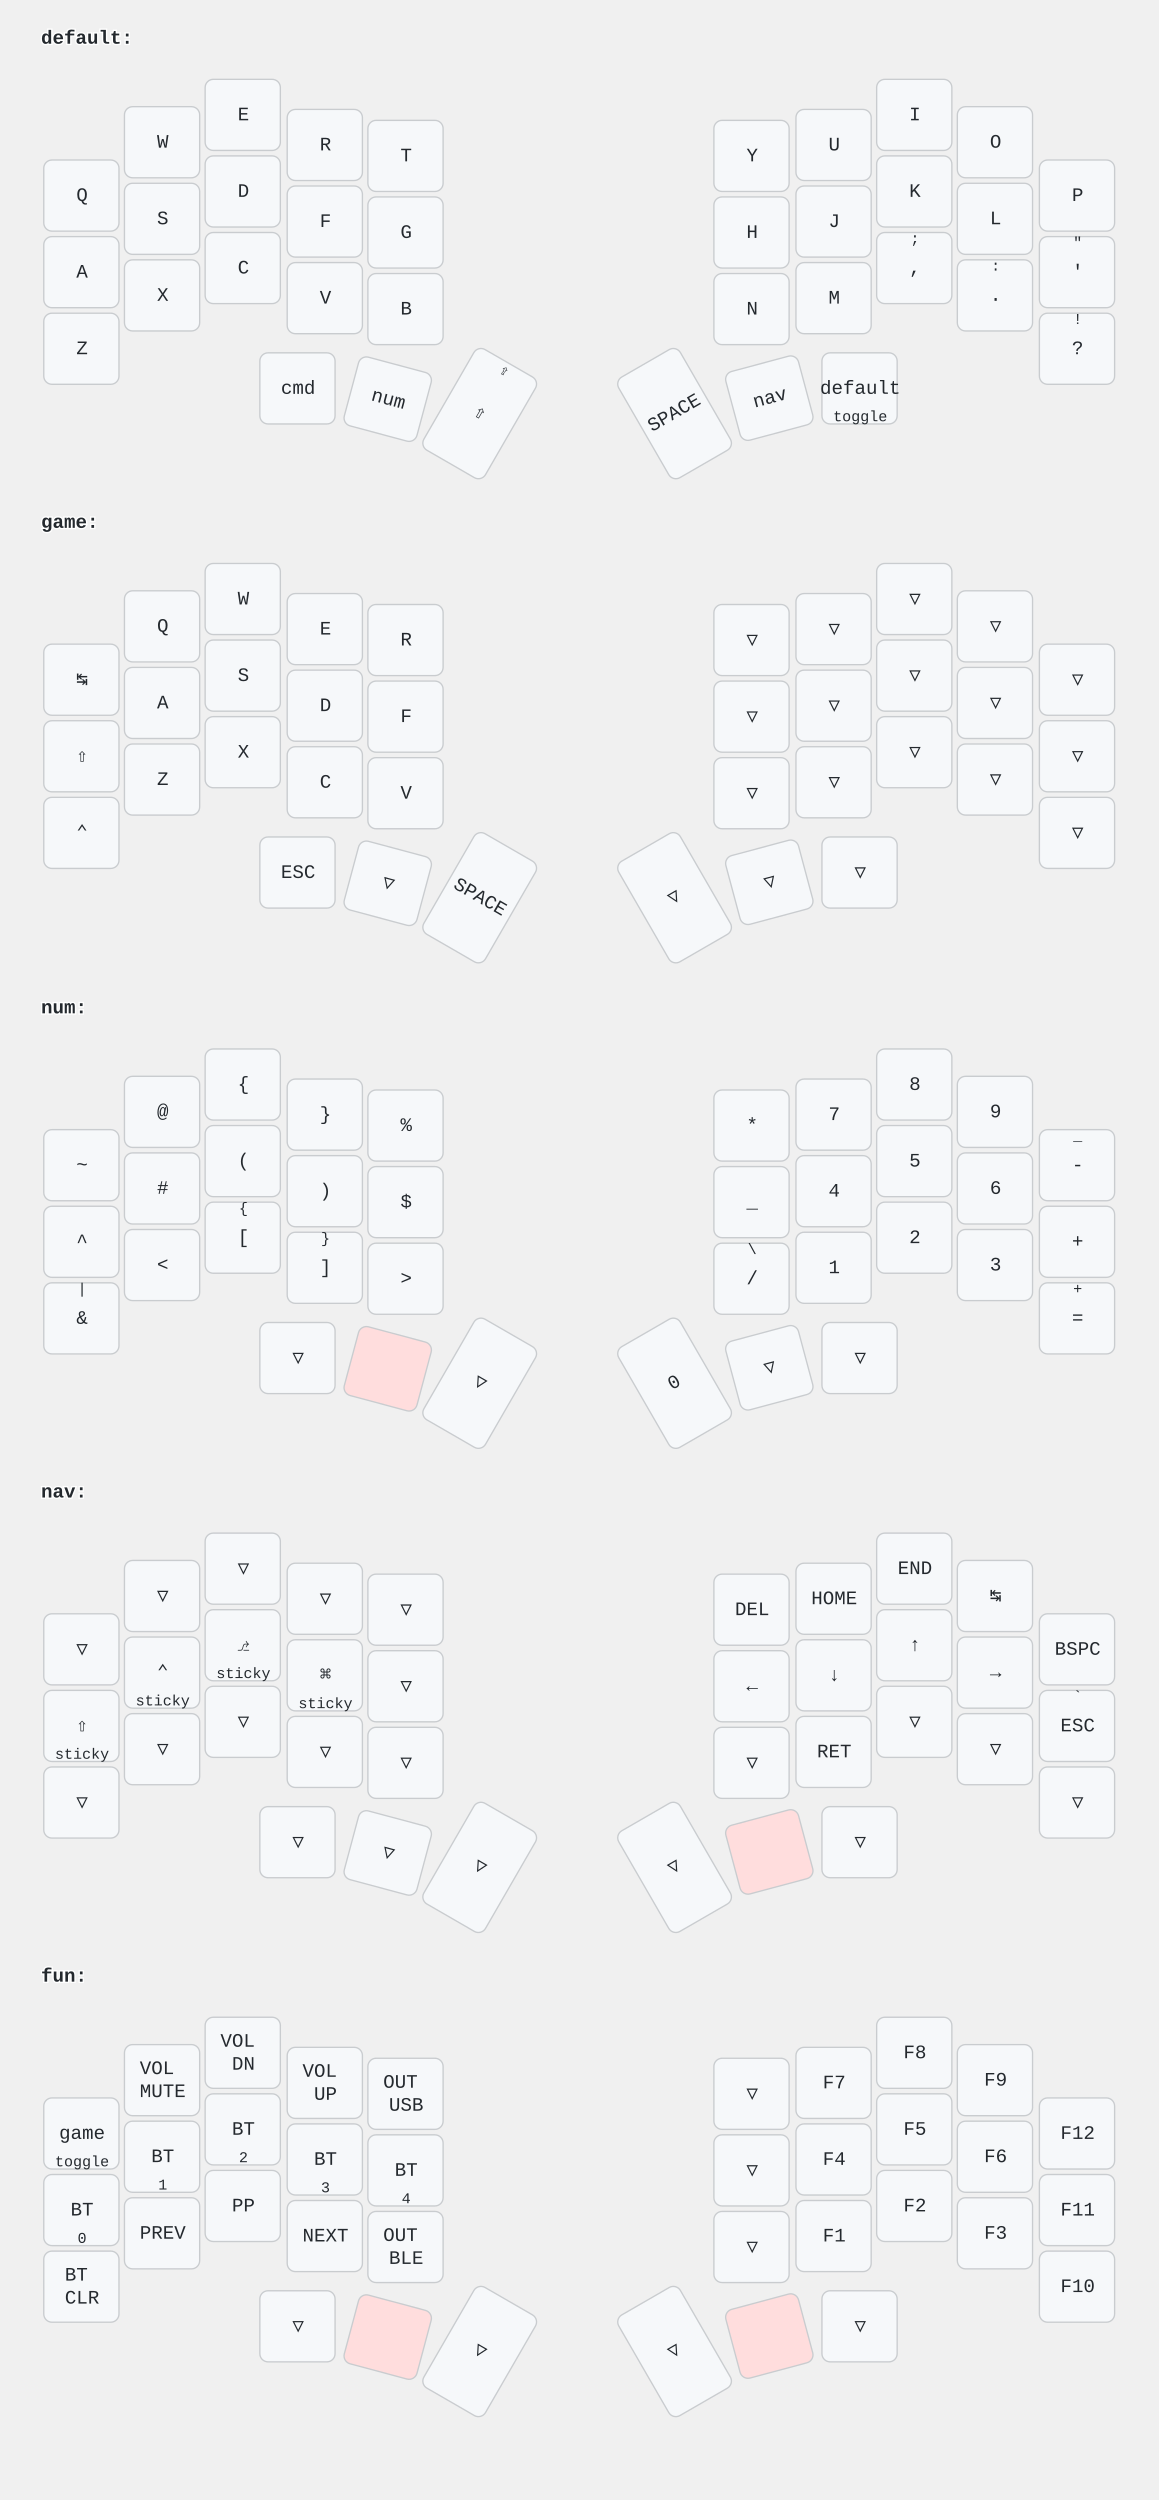
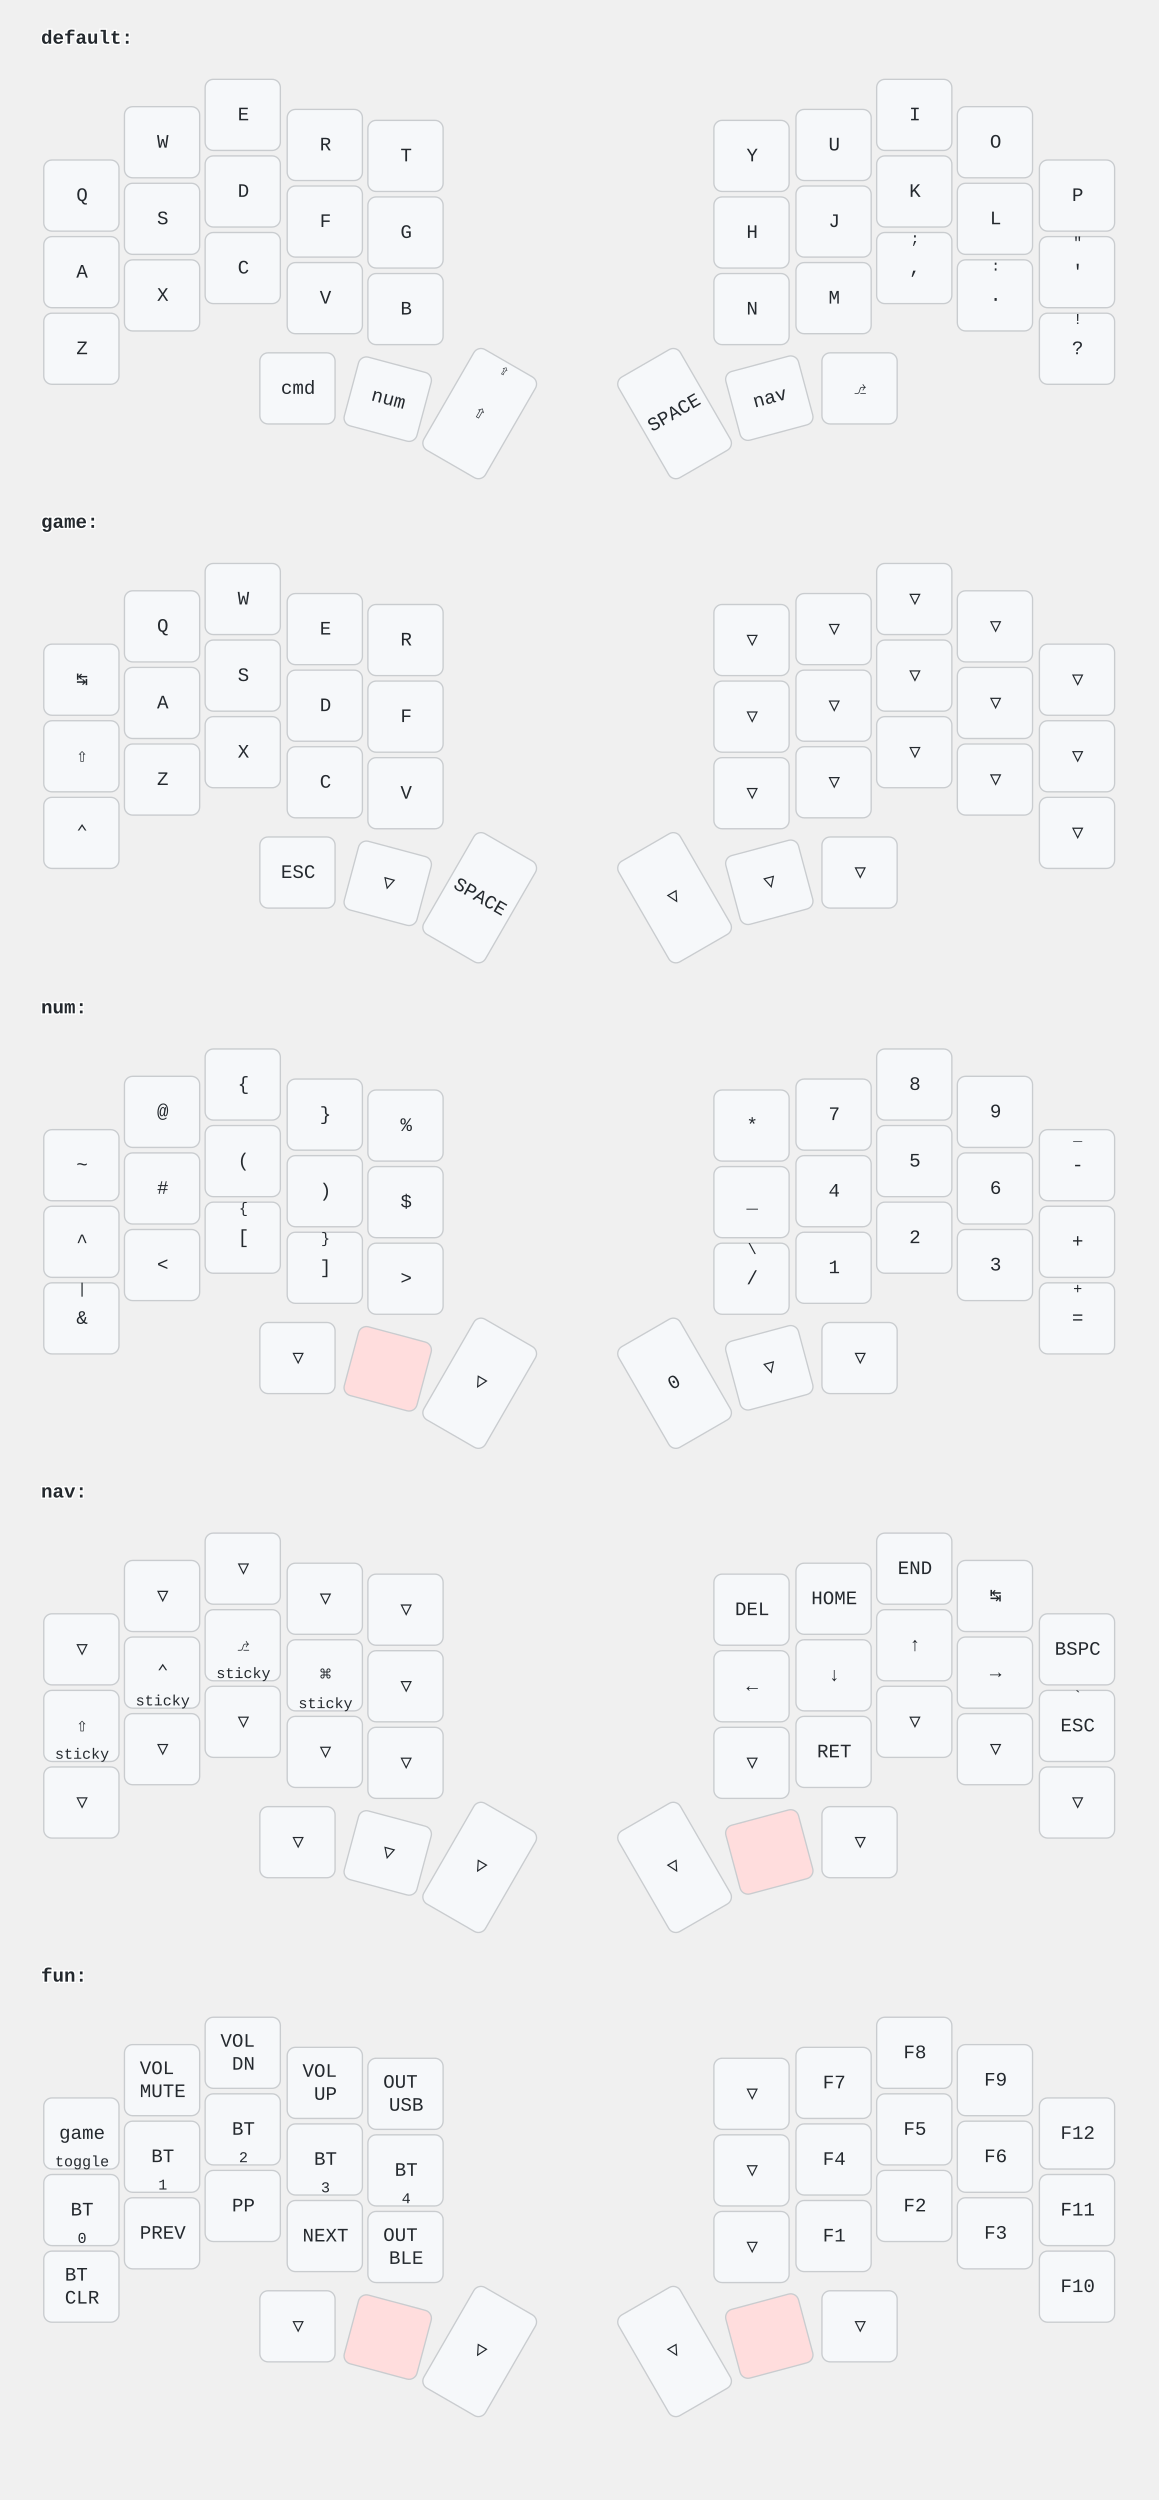
<svg xmlns="http://www.w3.org/2000/svg" width="847" height="1828" viewBox="0 0 847 1828" class="keymap">
  <style>/* font and background color specifications */
svg {
    font-family: SFMono-Regular,Consolas,Liberation Mono,Menlo,monospace;
    font-size: 14px;
    font-kerning: normal;
    text-rendering: optimizeLegibility;
    fill: #24292e;
}

/* default key styling */
rect {
    fill: #f6f8fa;
    stroke: #c9cccf;
    stroke-width: 1;
}

/* color accent for combo boxes */
rect.combo {
    fill: #cdf;
}

/* color accent for held keys */
rect.held, rect.combo.held {
    fill: #fdd;
}

/* color accent for ghost (optional) keys */
rect.ghost, rect.combo.ghost {
    fill: #ddd;
}

text {
    text-anchor: middle;
    dominant-baseline: middle;
}

/* styling for layer labels */
text.label {
    font-weight: bold;
    text-anchor: start;
    stroke: white;
    stroke-width: 2;
    paint-order: stroke;
}

/* styling for combo tap, and key hold/shifted label text */
text.combo, text.hold, text.shifted {
    font-size: 11px;
}

text.hold {
    text-anchor: middle;
    dominant-baseline: auto;
}

text.shifted {
    text-anchor: middle;
    dominant-baseline: hanging;
}

/* styling for hold/shifted label text in combo box */
text.combo.hold, text.combo.shifted {
    font-size: 8px;
}

/* styling for combo dendrons */
path {
    stroke-width: 1;
    stroke: gray;
    fill: none;
}
</style>
  <g transform="translate(30, 0)" class="layer-default">
    <text x="0" y="28" class="label" id="default">default:</text>
    <g transform="translate(0, 56)">
      <g transform="translate(30, 87)" class="key keypos-0">
        <rect rx="6" ry="6" x="-28" y="-26" width="55" height="52" class="key" />
        <text x="0" y="0" class="key tap">Q</text>
      </g>
      <g transform="translate(89, 48)" class="key keypos-1">
        <rect rx="6" ry="6" x="-28" y="-26" width="55" height="52" class="key" />
        <text x="0" y="0" class="key tap">W</text>
      </g>
      <g transform="translate(148, 28)" class="key keypos-2">
        <rect rx="6" ry="6" x="-28" y="-26" width="55" height="52" class="key" />
        <text x="0" y="0" class="key tap">E</text>
      </g>
      <g transform="translate(208, 50)" class="key keypos-3">
        <rect rx="6" ry="6" x="-28" y="-26" width="55" height="52" class="key" />
        <text x="0" y="0" class="key tap">R</text>
      </g>
      <g transform="translate(267, 58)" class="key keypos-4">
        <rect rx="6" ry="6" x="-28" y="-26" width="55" height="52" class="key" />
        <text x="0" y="0" class="key tap">T</text>
      </g>
      <g transform="translate(520, 58)" class="key keypos-5">
        <rect rx="6" ry="6" x="-28" y="-26" width="55" height="52" class="key" />
        <text x="0" y="0" class="key tap">Y</text>
      </g>
      <g transform="translate(580, 50)" class="key keypos-6">
        <rect rx="6" ry="6" x="-28" y="-26" width="55" height="52" class="key" />
        <text x="0" y="0" class="key tap">U</text>
      </g>
      <g transform="translate(639, 28)" class="key keypos-7">
        <rect rx="6" ry="6" x="-28" y="-26" width="55" height="52" class="key" />
        <text x="0" y="0" class="key tap">I</text>
      </g>
      <g transform="translate(698, 48)" class="key keypos-8">
        <rect rx="6" ry="6" x="-28" y="-26" width="55" height="52" class="key" />
        <text x="0" y="0" class="key tap">O</text>
      </g>
      <g transform="translate(758, 87)" class="key keypos-9">
        <rect rx="6" ry="6" x="-28" y="-26" width="55" height="52" class="key" />
        <text x="0" y="0" class="key tap">P</text>
      </g>
      <g transform="translate(30, 143)" class="key keypos-10">
        <rect rx="6" ry="6" x="-28" y="-26" width="55" height="52" class="key" />
        <text x="0" y="0" class="key tap">A</text>
      </g>
      <g transform="translate(89, 104)" class="key keypos-11">
        <rect rx="6" ry="6" x="-28" y="-26" width="55" height="52" class="key" />
        <text x="0" y="0" class="key tap">S</text>
      </g>
      <g transform="translate(148, 84)" class="key keypos-12">
        <rect rx="6" ry="6" x="-28" y="-26" width="55" height="52" class="key" />
        <text x="0" y="0" class="key tap">D</text>
      </g>
      <g transform="translate(208, 106)" class="key keypos-13">
        <rect rx="6" ry="6" x="-28" y="-26" width="55" height="52" class="key" />
        <text x="0" y="0" class="key tap">F</text>
      </g>
      <g transform="translate(267, 114)" class="key keypos-14">
        <rect rx="6" ry="6" x="-28" y="-26" width="55" height="52" class="key" />
        <text x="0" y="0" class="key tap">G</text>
      </g>
      <g transform="translate(520, 114)" class="key keypos-15">
        <rect rx="6" ry="6" x="-28" y="-26" width="55" height="52" class="key" />
        <text x="0" y="0" class="key tap">H</text>
      </g>
      <g transform="translate(580, 106)" class="key keypos-16">
        <rect rx="6" ry="6" x="-28" y="-26" width="55" height="52" class="key" />
        <text x="0" y="0" class="key tap">J</text>
      </g>
      <g transform="translate(639, 84)" class="key keypos-17">
        <rect rx="6" ry="6" x="-28" y="-26" width="55" height="52" class="key" />
        <text x="0" y="0" class="key tap">K</text>
      </g>
      <g transform="translate(698, 104)" class="key keypos-18">
        <rect rx="6" ry="6" x="-28" y="-26" width="55" height="52" class="key" />
        <text x="0" y="0" class="key tap">L</text>
      </g>
      <g transform="translate(758, 143)" class="key keypos-19">
        <rect rx="6" ry="6" x="-28" y="-26" width="55" height="52" class="key" />
        <text x="0" y="0" class="key tap">'</text>
        <text x="0" y="-24" class="key shifted">"</text>
      </g>
      <g transform="translate(30, 199)" class="key keypos-20">
        <rect rx="6" ry="6" x="-28" y="-26" width="55" height="52" class="key" />
        <text x="0" y="0" class="key tap">Z</text>
      </g>
      <g transform="translate(89, 160)" class="key keypos-21">
        <rect rx="6" ry="6" x="-28" y="-26" width="55" height="52" class="key" />
        <text x="0" y="0" class="key tap">X</text>
      </g>
      <g transform="translate(148, 140)" class="key keypos-22">
        <rect rx="6" ry="6" x="-28" y="-26" width="55" height="52" class="key" />
        <text x="0" y="0" class="key tap">C</text>
      </g>
      <g transform="translate(208, 162)" class="key keypos-23">
        <rect rx="6" ry="6" x="-28" y="-26" width="55" height="52" class="key" />
        <text x="0" y="0" class="key tap">V</text>
      </g>
      <g transform="translate(267, 170)" class="key keypos-24">
        <rect rx="6" ry="6" x="-28" y="-26" width="55" height="52" class="key" />
        <text x="0" y="0" class="key tap">B</text>
      </g>
      <g transform="translate(520, 170)" class="key keypos-25">
        <rect rx="6" ry="6" x="-28" y="-26" width="55" height="52" class="key" />
        <text x="0" y="0" class="key tap">N</text>
      </g>
      <g transform="translate(580, 162)" class="key keypos-26">
        <rect rx="6" ry="6" x="-28" y="-26" width="55" height="52" class="key" />
        <text x="0" y="0" class="key tap">M</text>
      </g>
      <g transform="translate(639, 140)" class="key keypos-27">
        <rect rx="6" ry="6" x="-28" y="-26" width="55" height="52" class="key" />
        <text x="0" y="0" class="key tap">,</text>
        <text x="0" y="-24" class="key shifted">;</text>
      </g>
      <g transform="translate(698, 160)" class="key keypos-28">
        <rect rx="6" ry="6" x="-28" y="-26" width="55" height="52" class="key" />
        <text x="0" y="0" class="key tap">.</text>
        <text x="0" y="-24" class="key shifted">:</text>
      </g>
      <g transform="translate(758, 199)" class="key keypos-29">
        <rect rx="6" ry="6" x="-28" y="-26" width="55" height="52" class="key" />
        <text x="0" y="0" class="key tap">?</text>
        <text x="0" y="-24" class="key shifted">!</text>
      </g>
      <g transform="translate(188, 228)" class="key keypos-30">
        <rect rx="6" ry="6" x="-28" y="-26" width="55" height="52" class="key" />
        <text x="0" y="0" class="key tap">cmd</text>
      </g>
      <g transform="translate(254, 236) rotate(15.0)" class="key keypos-31">
        <rect rx="6" ry="6" x="-28" y="-26" width="55" height="52" class="key" />
        <a href="#num">
          <text x="0" y="0" class="key tap layer-activator">num</text>
        </a>
      </g>
      <g transform="translate(321, 246) rotate(30.0)" class="key keypos-32">
        <rect rx="6" ry="6" x="-26" y="-42" width="52" height="85" class="key" />
        <text x="0" y="0" class="key tap">⇧</text>
        <text x="0" y="-40" class="key shifted">⇪</text>
      </g>
      <g transform="translate(463, 246) rotate(-30.0)" class="key keypos-33">
        <rect rx="6" ry="6" x="-26" y="-42" width="52" height="85" class="key" />
        <text x="0" y="0" class="key tap">SPACE</text>
      </g>
      <g transform="translate(533, 235) rotate(-15.0)" class="key keypos-34">
        <rect rx="6" ry="6" x="-28" y="-26" width="55" height="52" class="key" />
        <a href="#nav">
          <text x="0" y="0" class="key tap layer-activator">nav</text>
        </a>
      </g>
      <g transform="translate(599, 228)" class="key keypos-35">
        <rect rx="6" ry="6" x="-28" y="-26" width="55" height="52" class="key" />
-         <a href="#default">
-           <text x="0" y="0" class="key tap layer-activator">default</text>
-         </a>
-         <text x="0" y="24" class="key hold">toggle</text>
+         <text x="0" y="0" class="key tap">⎇</text>
      </g>
    </g>
  </g>
  <g transform="translate(30, 354)" class="layer-game">
    <text x="0" y="28" class="label" id="game">game:</text>
    <g transform="translate(0, 56)">
      <g transform="translate(30, 87)" class="key keypos-0">
        <rect rx="6" ry="6" x="-28" y="-26" width="55" height="52" class="key" />
        <text x="0" y="0" class="key tap">↹</text>
      </g>
      <g transform="translate(89, 48)" class="key keypos-1">
        <rect rx="6" ry="6" x="-28" y="-26" width="55" height="52" class="key" />
        <text x="0" y="0" class="key tap">Q</text>
      </g>
      <g transform="translate(148, 28)" class="key keypos-2">
        <rect rx="6" ry="6" x="-28" y="-26" width="55" height="52" class="key" />
        <text x="0" y="0" class="key tap">W</text>
      </g>
      <g transform="translate(208, 50)" class="key keypos-3">
        <rect rx="6" ry="6" x="-28" y="-26" width="55" height="52" class="key" />
        <text x="0" y="0" class="key tap">E</text>
      </g>
      <g transform="translate(267, 58)" class="key keypos-4">
        <rect rx="6" ry="6" x="-28" y="-26" width="55" height="52" class="key" />
        <text x="0" y="0" class="key tap">R</text>
      </g>
      <g transform="translate(520, 58)" class="key trans keypos-5">
        <rect rx="6" ry="6" x="-28" y="-26" width="55" height="52" class="key trans" />
        <text x="0" y="0" class="key trans tap">▽</text>
      </g>
      <g transform="translate(580, 50)" class="key trans keypos-6">
        <rect rx="6" ry="6" x="-28" y="-26" width="55" height="52" class="key trans" />
        <text x="0" y="0" class="key trans tap">▽</text>
      </g>
      <g transform="translate(639, 28)" class="key trans keypos-7">
        <rect rx="6" ry="6" x="-28" y="-26" width="55" height="52" class="key trans" />
        <text x="0" y="0" class="key trans tap">▽</text>
      </g>
      <g transform="translate(698, 48)" class="key trans keypos-8">
        <rect rx="6" ry="6" x="-28" y="-26" width="55" height="52" class="key trans" />
        <text x="0" y="0" class="key trans tap">▽</text>
      </g>
      <g transform="translate(758, 87)" class="key trans keypos-9">
        <rect rx="6" ry="6" x="-28" y="-26" width="55" height="52" class="key trans" />
        <text x="0" y="0" class="key trans tap">▽</text>
      </g>
      <g transform="translate(30, 143)" class="key keypos-10">
        <rect rx="6" ry="6" x="-28" y="-26" width="55" height="52" class="key" />
        <text x="0" y="0" class="key tap">⇧</text>
      </g>
      <g transform="translate(89, 104)" class="key keypos-11">
        <rect rx="6" ry="6" x="-28" y="-26" width="55" height="52" class="key" />
        <text x="0" y="0" class="key tap">A</text>
      </g>
      <g transform="translate(148, 84)" class="key keypos-12">
        <rect rx="6" ry="6" x="-28" y="-26" width="55" height="52" class="key" />
        <text x="0" y="0" class="key tap">S</text>
      </g>
      <g transform="translate(208, 106)" class="key keypos-13">
        <rect rx="6" ry="6" x="-28" y="-26" width="55" height="52" class="key" />
        <text x="0" y="0" class="key tap">D</text>
      </g>
      <g transform="translate(267, 114)" class="key keypos-14">
        <rect rx="6" ry="6" x="-28" y="-26" width="55" height="52" class="key" />
        <text x="0" y="0" class="key tap">F</text>
      </g>
      <g transform="translate(520, 114)" class="key trans keypos-15">
        <rect rx="6" ry="6" x="-28" y="-26" width="55" height="52" class="key trans" />
        <text x="0" y="0" class="key trans tap">▽</text>
      </g>
      <g transform="translate(580, 106)" class="key trans keypos-16">
        <rect rx="6" ry="6" x="-28" y="-26" width="55" height="52" class="key trans" />
        <text x="0" y="0" class="key trans tap">▽</text>
      </g>
      <g transform="translate(639, 84)" class="key trans keypos-17">
        <rect rx="6" ry="6" x="-28" y="-26" width="55" height="52" class="key trans" />
        <text x="0" y="0" class="key trans tap">▽</text>
      </g>
      <g transform="translate(698, 104)" class="key trans keypos-18">
        <rect rx="6" ry="6" x="-28" y="-26" width="55" height="52" class="key trans" />
        <text x="0" y="0" class="key trans tap">▽</text>
      </g>
      <g transform="translate(758, 143)" class="key trans keypos-19">
        <rect rx="6" ry="6" x="-28" y="-26" width="55" height="52" class="key trans" />
        <text x="0" y="0" class="key trans tap">▽</text>
      </g>
      <g transform="translate(30, 199)" class="key keypos-20">
        <rect rx="6" ry="6" x="-28" y="-26" width="55" height="52" class="key" />
        <text x="0" y="0" class="key tap">⌃</text>
      </g>
      <g transform="translate(89, 160)" class="key keypos-21">
        <rect rx="6" ry="6" x="-28" y="-26" width="55" height="52" class="key" />
        <text x="0" y="0" class="key tap">Z</text>
      </g>
      <g transform="translate(148, 140)" class="key keypos-22">
        <rect rx="6" ry="6" x="-28" y="-26" width="55" height="52" class="key" />
        <text x="0" y="0" class="key tap">X</text>
      </g>
      <g transform="translate(208, 162)" class="key keypos-23">
        <rect rx="6" ry="6" x="-28" y="-26" width="55" height="52" class="key" />
        <text x="0" y="0" class="key tap">C</text>
      </g>
      <g transform="translate(267, 170)" class="key keypos-24">
        <rect rx="6" ry="6" x="-28" y="-26" width="55" height="52" class="key" />
        <text x="0" y="0" class="key tap">V</text>
      </g>
      <g transform="translate(520, 170)" class="key trans keypos-25">
        <rect rx="6" ry="6" x="-28" y="-26" width="55" height="52" class="key trans" />
        <text x="0" y="0" class="key trans tap">▽</text>
      </g>
      <g transform="translate(580, 162)" class="key trans keypos-26">
        <rect rx="6" ry="6" x="-28" y="-26" width="55" height="52" class="key trans" />
        <text x="0" y="0" class="key trans tap">▽</text>
      </g>
      <g transform="translate(639, 140)" class="key trans keypos-27">
        <rect rx="6" ry="6" x="-28" y="-26" width="55" height="52" class="key trans" />
        <text x="0" y="0" class="key trans tap">▽</text>
      </g>
      <g transform="translate(698, 160)" class="key trans keypos-28">
        <rect rx="6" ry="6" x="-28" y="-26" width="55" height="52" class="key trans" />
        <text x="0" y="0" class="key trans tap">▽</text>
      </g>
      <g transform="translate(758, 199)" class="key trans keypos-29">
        <rect rx="6" ry="6" x="-28" y="-26" width="55" height="52" class="key trans" />
        <text x="0" y="0" class="key trans tap">▽</text>
      </g>
      <g transform="translate(188, 228)" class="key keypos-30">
        <rect rx="6" ry="6" x="-28" y="-26" width="55" height="52" class="key" />
        <text x="0" y="0" class="key tap">ESC</text>
      </g>
      <g transform="translate(254, 236) rotate(15.0)" class="key trans keypos-31">
        <rect rx="6" ry="6" x="-28" y="-26" width="55" height="52" class="key trans" />
        <text x="0" y="0" class="key trans tap">▽</text>
      </g>
      <g transform="translate(321, 246) rotate(30.0)" class="key keypos-32">
        <rect rx="6" ry="6" x="-26" y="-42" width="52" height="85" class="key" />
        <text x="0" y="0" class="key tap">SPACE</text>
      </g>
      <g transform="translate(463, 246) rotate(-30.0)" class="key trans keypos-33">
        <rect rx="6" ry="6" x="-26" y="-42" width="52" height="85" class="key trans" />
        <text x="0" y="0" class="key trans tap">▽</text>
      </g>
      <g transform="translate(533, 235) rotate(-15.0)" class="key trans keypos-34">
        <rect rx="6" ry="6" x="-28" y="-26" width="55" height="52" class="key trans" />
        <text x="0" y="0" class="key trans tap">▽</text>
      </g>
      <g transform="translate(599, 228)" class="key trans keypos-35">
        <rect rx="6" ry="6" x="-28" y="-26" width="55" height="52" class="key trans" />
        <text x="0" y="0" class="key trans tap">▽</text>
      </g>
    </g>
  </g>
  <g transform="translate(30, 709)" class="layer-num">
    <text x="0" y="28" class="label" id="num">num:</text>
    <g transform="translate(0, 56)">
      <g transform="translate(30, 87)" class="key keypos-0">
        <rect rx="6" ry="6" x="-28" y="-26" width="55" height="52" class="key" />
        <text x="0" y="0" class="key tap">~</text>
      </g>
      <g transform="translate(89, 48)" class="key keypos-1">
        <rect rx="6" ry="6" x="-28" y="-26" width="55" height="52" class="key" />
        <text x="0" y="0" class="key tap">@</text>
      </g>
      <g transform="translate(148, 28)" class="key keypos-2">
        <rect rx="6" ry="6" x="-28" y="-26" width="55" height="52" class="key" />
        <text x="0" y="0" class="key tap">{</text>
      </g>
      <g transform="translate(208, 50)" class="key keypos-3">
        <rect rx="6" ry="6" x="-28" y="-26" width="55" height="52" class="key" />
        <text x="0" y="0" class="key tap">}</text>
      </g>
      <g transform="translate(267, 58)" class="key keypos-4">
        <rect rx="6" ry="6" x="-28" y="-26" width="55" height="52" class="key" />
        <text x="0" y="0" class="key tap">%</text>
      </g>
      <g transform="translate(520, 58)" class="key keypos-5">
        <rect rx="6" ry="6" x="-28" y="-26" width="55" height="52" class="key" />
        <text x="0" y="0" class="key tap">*</text>
      </g>
      <g transform="translate(580, 50)" class="key keypos-6">
        <rect rx="6" ry="6" x="-28" y="-26" width="55" height="52" class="key" />
        <text x="0" y="0" class="key tap">7</text>
      </g>
      <g transform="translate(639, 28)" class="key keypos-7">
        <rect rx="6" ry="6" x="-28" y="-26" width="55" height="52" class="key" />
        <text x="0" y="0" class="key tap">8</text>
      </g>
      <g transform="translate(698, 48)" class="key keypos-8">
        <rect rx="6" ry="6" x="-28" y="-26" width="55" height="52" class="key" />
        <text x="0" y="0" class="key tap">9</text>
      </g>
      <g transform="translate(758, 87)" class="key keypos-9">
        <rect rx="6" ry="6" x="-28" y="-26" width="55" height="52" class="key" />
        <text x="0" y="0" class="key tap">-</text>
        <text x="0" y="-24" class="key shifted">_</text>
      </g>
      <g transform="translate(30, 143)" class="key keypos-10">
        <rect rx="6" ry="6" x="-28" y="-26" width="55" height="52" class="key" />
        <text x="0" y="0" class="key tap">^</text>
      </g>
      <g transform="translate(89, 104)" class="key keypos-11">
        <rect rx="6" ry="6" x="-28" y="-26" width="55" height="52" class="key" />
        <text x="0" y="0" class="key tap">#</text>
      </g>
      <g transform="translate(148, 84)" class="key keypos-12">
        <rect rx="6" ry="6" x="-28" y="-26" width="55" height="52" class="key" />
        <text x="0" y="0" class="key tap">(</text>
      </g>
      <g transform="translate(208, 106)" class="key keypos-13">
        <rect rx="6" ry="6" x="-28" y="-26" width="55" height="52" class="key" />
        <text x="0" y="0" class="key tap">)</text>
      </g>
      <g transform="translate(267, 114)" class="key keypos-14">
        <rect rx="6" ry="6" x="-28" y="-26" width="55" height="52" class="key" />
        <text x="0" y="0" class="key tap">$</text>
      </g>
      <g transform="translate(520, 114)" class="key keypos-15">
        <rect rx="6" ry="6" x="-28" y="-26" width="55" height="52" class="key" />
        <text x="0" y="0" class="key tap">_</text>
      </g>
      <g transform="translate(580, 106)" class="key keypos-16">
        <rect rx="6" ry="6" x="-28" y="-26" width="55" height="52" class="key" />
        <text x="0" y="0" class="key tap">4</text>
      </g>
      <g transform="translate(639, 84)" class="key keypos-17">
        <rect rx="6" ry="6" x="-28" y="-26" width="55" height="52" class="key" />
        <text x="0" y="0" class="key tap">5</text>
      </g>
      <g transform="translate(698, 104)" class="key keypos-18">
        <rect rx="6" ry="6" x="-28" y="-26" width="55" height="52" class="key" />
        <text x="0" y="0" class="key tap">6</text>
      </g>
      <g transform="translate(758, 143)" class="key keypos-19">
        <rect rx="6" ry="6" x="-28" y="-26" width="55" height="52" class="key" />
        <text x="0" y="0" class="key tap">+</text>
      </g>
      <g transform="translate(30, 199)" class="key keypos-20">
        <rect rx="6" ry="6" x="-28" y="-26" width="55" height="52" class="key" />
        <text x="0" y="0" class="key tap">&amp;</text>
        <text x="0" y="-24" class="key shifted">|</text>
      </g>
      <g transform="translate(89, 160)" class="key keypos-21">
        <rect rx="6" ry="6" x="-28" y="-26" width="55" height="52" class="key" />
        <text x="0" y="0" class="key tap">&lt;</text>
      </g>
      <g transform="translate(148, 140)" class="key keypos-22">
        <rect rx="6" ry="6" x="-28" y="-26" width="55" height="52" class="key" />
        <text x="0" y="0" class="key tap">[</text>
        <text x="0" y="-24" class="key shifted">{</text>
      </g>
      <g transform="translate(208, 162)" class="key keypos-23">
        <rect rx="6" ry="6" x="-28" y="-26" width="55" height="52" class="key" />
        <text x="0" y="0" class="key tap">]</text>
        <text x="0" y="-24" class="key shifted">}</text>
      </g>
      <g transform="translate(267, 170)" class="key keypos-24">
        <rect rx="6" ry="6" x="-28" y="-26" width="55" height="52" class="key" />
        <text x="0" y="0" class="key tap">&gt;</text>
      </g>
      <g transform="translate(520, 170)" class="key keypos-25">
        <rect rx="6" ry="6" x="-28" y="-26" width="55" height="52" class="key" />
        <text x="0" y="0" class="key tap">/</text>
        <text x="0" y="-24" class="key shifted">\</text>
      </g>
      <g transform="translate(580, 162)" class="key keypos-26">
        <rect rx="6" ry="6" x="-28" y="-26" width="55" height="52" class="key" />
        <text x="0" y="0" class="key tap">1</text>
      </g>
      <g transform="translate(639, 140)" class="key keypos-27">
        <rect rx="6" ry="6" x="-28" y="-26" width="55" height="52" class="key" />
        <text x="0" y="0" class="key tap">2</text>
      </g>
      <g transform="translate(698, 160)" class="key keypos-28">
        <rect rx="6" ry="6" x="-28" y="-26" width="55" height="52" class="key" />
        <text x="0" y="0" class="key tap">3</text>
      </g>
      <g transform="translate(758, 199)" class="key keypos-29">
        <rect rx="6" ry="6" x="-28" y="-26" width="55" height="52" class="key" />
        <text x="0" y="0" class="key tap">=</text>
        <text x="0" y="-24" class="key shifted">+</text>
      </g>
      <g transform="translate(188, 228)" class="key trans keypos-30">
        <rect rx="6" ry="6" x="-28" y="-26" width="55" height="52" class="key trans" />
        <text x="0" y="0" class="key trans tap">▽</text>
      </g>
      <g transform="translate(254, 236) rotate(15.0)" class="key held keypos-31">
        <rect rx="6" ry="6" x="-28" y="-26" width="55" height="52" class="key held" />
      </g>
      <g transform="translate(321, 246) rotate(30.0)" class="key trans keypos-32">
        <rect rx="6" ry="6" x="-26" y="-42" width="52" height="85" class="key trans" />
        <text x="0" y="0" class="key trans tap">▽</text>
      </g>
      <g transform="translate(463, 246) rotate(-30.0)" class="key keypos-33">
        <rect rx="6" ry="6" x="-26" y="-42" width="52" height="85" class="key" />
        <text x="0" y="0" class="key tap">0</text>
      </g>
      <g transform="translate(533, 235) rotate(-15.0)" class="key trans keypos-34">
        <rect rx="6" ry="6" x="-28" y="-26" width="55" height="52" class="key trans" />
        <text x="0" y="0" class="key trans tap">▽</text>
      </g>
      <g transform="translate(599, 228)" class="key trans keypos-35">
        <rect rx="6" ry="6" x="-28" y="-26" width="55" height="52" class="key trans" />
        <text x="0" y="0" class="key trans tap">▽</text>
      </g>
    </g>
  </g>
  <g transform="translate(30, 1063)" class="layer-nav">
    <text x="0" y="28" class="label" id="nav">nav:</text>
    <g transform="translate(0, 56)">
      <g transform="translate(30, 87)" class="key trans keypos-0">
        <rect rx="6" ry="6" x="-28" y="-26" width="55" height="52" class="key trans" />
        <text x="0" y="0" class="key trans tap">▽</text>
      </g>
      <g transform="translate(89, 48)" class="key trans keypos-1">
        <rect rx="6" ry="6" x="-28" y="-26" width="55" height="52" class="key trans" />
        <text x="0" y="0" class="key trans tap">▽</text>
      </g>
      <g transform="translate(148, 28)" class="key trans keypos-2">
        <rect rx="6" ry="6" x="-28" y="-26" width="55" height="52" class="key trans" />
        <text x="0" y="0" class="key trans tap">▽</text>
      </g>
      <g transform="translate(208, 50)" class="key trans keypos-3">
        <rect rx="6" ry="6" x="-28" y="-26" width="55" height="52" class="key trans" />
        <text x="0" y="0" class="key trans tap">▽</text>
      </g>
      <g transform="translate(267, 58)" class="key trans keypos-4">
        <rect rx="6" ry="6" x="-28" y="-26" width="55" height="52" class="key trans" />
        <text x="0" y="0" class="key trans tap">▽</text>
      </g>
      <g transform="translate(520, 58)" class="key keypos-5">
        <rect rx="6" ry="6" x="-28" y="-26" width="55" height="52" class="key" />
        <text x="0" y="0" class="key tap">DEL</text>
      </g>
      <g transform="translate(580, 50)" class="key keypos-6">
        <rect rx="6" ry="6" x="-28" y="-26" width="55" height="52" class="key" />
        <text x="0" y="0" class="key tap">HOME</text>
      </g>
      <g transform="translate(639, 28)" class="key keypos-7">
        <rect rx="6" ry="6" x="-28" y="-26" width="55" height="52" class="key" />
        <text x="0" y="0" class="key tap">END</text>
      </g>
      <g transform="translate(698, 48)" class="key keypos-8">
        <rect rx="6" ry="6" x="-28" y="-26" width="55" height="52" class="key" />
        <text x="0" y="0" class="key tap">↹</text>
      </g>
      <g transform="translate(758, 87)" class="key keypos-9">
        <rect rx="6" ry="6" x="-28" y="-26" width="55" height="52" class="key" />
        <text x="0" y="0" class="key tap">BSPC</text>
      </g>
      <g transform="translate(30, 143)" class="key keypos-10">
        <rect rx="6" ry="6" x="-28" y="-26" width="55" height="52" class="key" />
        <text x="0" y="0" class="key tap">⇧</text>
        <text x="0" y="24" class="key hold">sticky</text>
      </g>
      <g transform="translate(89, 104)" class="key keypos-11">
        <rect rx="6" ry="6" x="-28" y="-26" width="55" height="52" class="key" />
        <text x="0" y="0" class="key tap">⌃</text>
        <text x="0" y="24" class="key hold">sticky</text>
      </g>
      <g transform="translate(148, 84)" class="key keypos-12">
        <rect rx="6" ry="6" x="-28" y="-26" width="55" height="52" class="key" />
        <text x="0" y="0" class="key tap">⎇</text>
        <text x="0" y="24" class="key hold">sticky</text>
      </g>
      <g transform="translate(208, 106)" class="key keypos-13">
        <rect rx="6" ry="6" x="-28" y="-26" width="55" height="52" class="key" />
        <text x="0" y="0" class="key tap">⌘</text>
        <text x="0" y="24" class="key hold">sticky</text>
      </g>
      <g transform="translate(267, 114)" class="key trans keypos-14">
        <rect rx="6" ry="6" x="-28" y="-26" width="55" height="52" class="key trans" />
        <text x="0" y="0" class="key trans tap">▽</text>
      </g>
      <g transform="translate(520, 114)" class="key keypos-15">
        <rect rx="6" ry="6" x="-28" y="-26" width="55" height="52" class="key" />
        <text x="0" y="0" class="key tap">←</text>
      </g>
      <g transform="translate(580, 106)" class="key keypos-16">
        <rect rx="6" ry="6" x="-28" y="-26" width="55" height="52" class="key" />
        <text x="0" y="0" class="key tap">↓</text>
      </g>
      <g transform="translate(639, 84)" class="key keypos-17">
        <rect rx="6" ry="6" x="-28" y="-26" width="55" height="52" class="key" />
        <text x="0" y="0" class="key tap">↑</text>
      </g>
      <g transform="translate(698, 104)" class="key keypos-18">
        <rect rx="6" ry="6" x="-28" y="-26" width="55" height="52" class="key" />
        <text x="0" y="0" class="key tap">→</text>
      </g>
      <g transform="translate(758, 143)" class="key keypos-19">
        <rect rx="6" ry="6" x="-28" y="-26" width="55" height="52" class="key" />
        <text x="0" y="0" class="key tap">ESC</text>
        <text x="0" y="-24" class="key shifted">`</text>
      </g>
      <g transform="translate(30, 199)" class="key trans keypos-20">
        <rect rx="6" ry="6" x="-28" y="-26" width="55" height="52" class="key trans" />
        <text x="0" y="0" class="key trans tap">▽</text>
      </g>
      <g transform="translate(89, 160)" class="key trans keypos-21">
        <rect rx="6" ry="6" x="-28" y="-26" width="55" height="52" class="key trans" />
        <text x="0" y="0" class="key trans tap">▽</text>
      </g>
      <g transform="translate(148, 140)" class="key trans keypos-22">
        <rect rx="6" ry="6" x="-28" y="-26" width="55" height="52" class="key trans" />
        <text x="0" y="0" class="key trans tap">▽</text>
      </g>
      <g transform="translate(208, 162)" class="key trans keypos-23">
        <rect rx="6" ry="6" x="-28" y="-26" width="55" height="52" class="key trans" />
        <text x="0" y="0" class="key trans tap">▽</text>
      </g>
      <g transform="translate(267, 170)" class="key trans keypos-24">
        <rect rx="6" ry="6" x="-28" y="-26" width="55" height="52" class="key trans" />
        <text x="0" y="0" class="key trans tap">▽</text>
      </g>
      <g transform="translate(520, 170)" class="key trans keypos-25">
        <rect rx="6" ry="6" x="-28" y="-26" width="55" height="52" class="key trans" />
        <text x="0" y="0" class="key trans tap">▽</text>
      </g>
      <g transform="translate(580, 162)" class="key keypos-26">
        <rect rx="6" ry="6" x="-28" y="-26" width="55" height="52" class="key" />
        <text x="0" y="0" class="key tap">RET</text>
      </g>
      <g transform="translate(639, 140)" class="key trans keypos-27">
        <rect rx="6" ry="6" x="-28" y="-26" width="55" height="52" class="key trans" />
        <text x="0" y="0" class="key trans tap">▽</text>
      </g>
      <g transform="translate(698, 160)" class="key trans keypos-28">
        <rect rx="6" ry="6" x="-28" y="-26" width="55" height="52" class="key trans" />
        <text x="0" y="0" class="key trans tap">▽</text>
      </g>
      <g transform="translate(758, 199)" class="key trans keypos-29">
        <rect rx="6" ry="6" x="-28" y="-26" width="55" height="52" class="key trans" />
        <text x="0" y="0" class="key trans tap">▽</text>
      </g>
      <g transform="translate(188, 228)" class="key trans keypos-30">
        <rect rx="6" ry="6" x="-28" y="-26" width="55" height="52" class="key trans" />
        <text x="0" y="0" class="key trans tap">▽</text>
      </g>
      <g transform="translate(254, 236) rotate(15.0)" class="key trans keypos-31">
        <rect rx="6" ry="6" x="-28" y="-26" width="55" height="52" class="key trans" />
        <text x="0" y="0" class="key trans tap">▽</text>
      </g>
      <g transform="translate(321, 246) rotate(30.0)" class="key trans keypos-32">
        <rect rx="6" ry="6" x="-26" y="-42" width="52" height="85" class="key trans" />
        <text x="0" y="0" class="key trans tap">▽</text>
      </g>
      <g transform="translate(463, 246) rotate(-30.0)" class="key trans keypos-33">
        <rect rx="6" ry="6" x="-26" y="-42" width="52" height="85" class="key trans" />
        <text x="0" y="0" class="key trans tap">▽</text>
      </g>
      <g transform="translate(533, 235) rotate(-15.0)" class="key held keypos-34">
        <rect rx="6" ry="6" x="-28" y="-26" width="55" height="52" class="key held" />
      </g>
      <g transform="translate(599, 228)" class="key trans keypos-35">
        <rect rx="6" ry="6" x="-28" y="-26" width="55" height="52" class="key trans" />
        <text x="0" y="0" class="key trans tap">▽</text>
      </g>
    </g>
  </g>
  <g transform="translate(30, 1417)" class="layer-fun">
    <text x="0" y="28" class="label" id="fun">fun:</text>
    <g transform="translate(0, 56)">
      <g transform="translate(30, 87)" class="key keypos-0">
        <rect rx="6" ry="6" x="-28" y="-26" width="55" height="52" class="key" />
        <a href="#game">
          <text x="0" y="0" class="key tap layer-activator">game</text>
        </a>
        <text x="0" y="24" class="key hold">toggle</text>
      </g>
      <g transform="translate(89, 48)" class="key keypos-1">
        <rect rx="6" ry="6" x="-28" y="-26" width="55" height="52" class="key" />
        <text x="0" y="0" class="key tap">
          <tspan x="0" dy="-0.6em">VOL</tspan>
          <tspan x="0" dy="1.2em">MUTE</tspan>
        </text>
      </g>
      <g transform="translate(148, 28)" class="key keypos-2">
        <rect rx="6" ry="6" x="-28" y="-26" width="55" height="52" class="key" />
        <text x="0" y="0" class="key tap">
          <tspan x="0" dy="-0.6em">VOL</tspan>
          <tspan x="0" dy="1.2em">DN</tspan>
        </text>
      </g>
      <g transform="translate(208, 50)" class="key keypos-3">
        <rect rx="6" ry="6" x="-28" y="-26" width="55" height="52" class="key" />
        <text x="0" y="0" class="key tap">
          <tspan x="0" dy="-0.6em">VOL</tspan>
          <tspan x="0" dy="1.2em">UP</tspan>
        </text>
      </g>
      <g transform="translate(267, 58)" class="key keypos-4">
        <rect rx="6" ry="6" x="-28" y="-26" width="55" height="52" class="key" />
        <text x="0" y="0" class="key tap">
          <tspan x="0" dy="-0.6em">OUT</tspan>
          <tspan x="0" dy="1.2em">USB</tspan>
        </text>
      </g>
      <g transform="translate(520, 58)" class="key trans keypos-5">
        <rect rx="6" ry="6" x="-28" y="-26" width="55" height="52" class="key trans" />
        <text x="0" y="0" class="key trans tap">▽</text>
      </g>
      <g transform="translate(580, 50)" class="key keypos-6">
        <rect rx="6" ry="6" x="-28" y="-26" width="55" height="52" class="key" />
        <text x="0" y="0" class="key tap">F7</text>
      </g>
      <g transform="translate(639, 28)" class="key keypos-7">
        <rect rx="6" ry="6" x="-28" y="-26" width="55" height="52" class="key" />
        <text x="0" y="0" class="key tap">F8</text>
      </g>
      <g transform="translate(698, 48)" class="key keypos-8">
        <rect rx="6" ry="6" x="-28" y="-26" width="55" height="52" class="key" />
        <text x="0" y="0" class="key tap">F9</text>
      </g>
      <g transform="translate(758, 87)" class="key keypos-9">
        <rect rx="6" ry="6" x="-28" y="-26" width="55" height="52" class="key" />
        <text x="0" y="0" class="key tap">F12</text>
      </g>
      <g transform="translate(30, 143)" class="key keypos-10">
        <rect rx="6" ry="6" x="-28" y="-26" width="55" height="52" class="key" />
        <text x="0" y="0" class="key tap">BT</text>
        <text x="0" y="24" class="key hold">0</text>
      </g>
      <g transform="translate(89, 104)" class="key keypos-11">
        <rect rx="6" ry="6" x="-28" y="-26" width="55" height="52" class="key" />
        <text x="0" y="0" class="key tap">BT</text>
        <text x="0" y="24" class="key hold">1</text>
      </g>
      <g transform="translate(148, 84)" class="key keypos-12">
        <rect rx="6" ry="6" x="-28" y="-26" width="55" height="52" class="key" />
        <text x="0" y="0" class="key tap">BT</text>
        <text x="0" y="24" class="key hold">2</text>
      </g>
      <g transform="translate(208, 106)" class="key keypos-13">
        <rect rx="6" ry="6" x="-28" y="-26" width="55" height="52" class="key" />
        <text x="0" y="0" class="key tap">BT</text>
        <text x="0" y="24" class="key hold">3</text>
      </g>
      <g transform="translate(267, 114)" class="key keypos-14">
        <rect rx="6" ry="6" x="-28" y="-26" width="55" height="52" class="key" />
        <text x="0" y="0" class="key tap">BT</text>
        <text x="0" y="24" class="key hold">4</text>
      </g>
      <g transform="translate(520, 114)" class="key trans keypos-15">
        <rect rx="6" ry="6" x="-28" y="-26" width="55" height="52" class="key trans" />
        <text x="0" y="0" class="key trans tap">▽</text>
      </g>
      <g transform="translate(580, 106)" class="key keypos-16">
        <rect rx="6" ry="6" x="-28" y="-26" width="55" height="52" class="key" />
        <text x="0" y="0" class="key tap">F4</text>
      </g>
      <g transform="translate(639, 84)" class="key keypos-17">
        <rect rx="6" ry="6" x="-28" y="-26" width="55" height="52" class="key" />
        <text x="0" y="0" class="key tap">F5</text>
      </g>
      <g transform="translate(698, 104)" class="key keypos-18">
        <rect rx="6" ry="6" x="-28" y="-26" width="55" height="52" class="key" />
        <text x="0" y="0" class="key tap">F6</text>
      </g>
      <g transform="translate(758, 143)" class="key keypos-19">
        <rect rx="6" ry="6" x="-28" y="-26" width="55" height="52" class="key" />
        <text x="0" y="0" class="key tap">F11</text>
      </g>
      <g transform="translate(30, 199)" class="key keypos-20">
        <rect rx="6" ry="6" x="-28" y="-26" width="55" height="52" class="key" />
        <text x="0" y="0" class="key tap">
          <tspan x="0" dy="-0.6em">BT</tspan>
          <tspan x="0" dy="1.2em">CLR</tspan>
        </text>
      </g>
      <g transform="translate(89, 160)" class="key keypos-21">
        <rect rx="6" ry="6" x="-28" y="-26" width="55" height="52" class="key" />
        <text x="0" y="0" class="key tap">PREV</text>
      </g>
      <g transform="translate(148, 140)" class="key keypos-22">
        <rect rx="6" ry="6" x="-28" y="-26" width="55" height="52" class="key" />
        <text x="0" y="0" class="key tap">PP</text>
      </g>
      <g transform="translate(208, 162)" class="key keypos-23">
        <rect rx="6" ry="6" x="-28" y="-26" width="55" height="52" class="key" />
        <text x="0" y="0" class="key tap">NEXT</text>
      </g>
      <g transform="translate(267, 170)" class="key keypos-24">
        <rect rx="6" ry="6" x="-28" y="-26" width="55" height="52" class="key" />
        <text x="0" y="0" class="key tap">
          <tspan x="0" dy="-0.6em">OUT</tspan>
          <tspan x="0" dy="1.2em">BLE</tspan>
        </text>
      </g>
      <g transform="translate(520, 170)" class="key trans keypos-25">
        <rect rx="6" ry="6" x="-28" y="-26" width="55" height="52" class="key trans" />
        <text x="0" y="0" class="key trans tap">▽</text>
      </g>
      <g transform="translate(580, 162)" class="key keypos-26">
        <rect rx="6" ry="6" x="-28" y="-26" width="55" height="52" class="key" />
        <text x="0" y="0" class="key tap">F1</text>
      </g>
      <g transform="translate(639, 140)" class="key keypos-27">
        <rect rx="6" ry="6" x="-28" y="-26" width="55" height="52" class="key" />
        <text x="0" y="0" class="key tap">F2</text>
      </g>
      <g transform="translate(698, 160)" class="key keypos-28">
        <rect rx="6" ry="6" x="-28" y="-26" width="55" height="52" class="key" />
        <text x="0" y="0" class="key tap">F3</text>
      </g>
      <g transform="translate(758, 199)" class="key keypos-29">
        <rect rx="6" ry="6" x="-28" y="-26" width="55" height="52" class="key" />
        <text x="0" y="0" class="key tap">F10</text>
      </g>
      <g transform="translate(188, 228)" class="key trans keypos-30">
        <rect rx="6" ry="6" x="-28" y="-26" width="55" height="52" class="key trans" />
        <text x="0" y="0" class="key trans tap">▽</text>
      </g>
      <g transform="translate(254, 236) rotate(15.0)" class="key held keypos-31">
        <rect rx="6" ry="6" x="-28" y="-26" width="55" height="52" class="key held" />
      </g>
      <g transform="translate(321, 246) rotate(30.0)" class="key trans keypos-32">
        <rect rx="6" ry="6" x="-26" y="-42" width="52" height="85" class="key trans" />
        <text x="0" y="0" class="key trans tap">▽</text>
      </g>
      <g transform="translate(463, 246) rotate(-30.0)" class="key trans keypos-33">
        <rect rx="6" ry="6" x="-26" y="-42" width="52" height="85" class="key trans" />
        <text x="0" y="0" class="key trans tap">▽</text>
      </g>
      <g transform="translate(533, 235) rotate(-15.0)" class="key held keypos-34">
        <rect rx="6" ry="6" x="-28" y="-26" width="55" height="52" class="key held" />
      </g>
      <g transform="translate(599, 228)" class="key trans keypos-35">
        <rect rx="6" ry="6" x="-28" y="-26" width="55" height="52" class="key trans" />
        <text x="0" y="0" class="key trans tap">▽</text>
      </g>
    </g>
  </g>
</svg>
